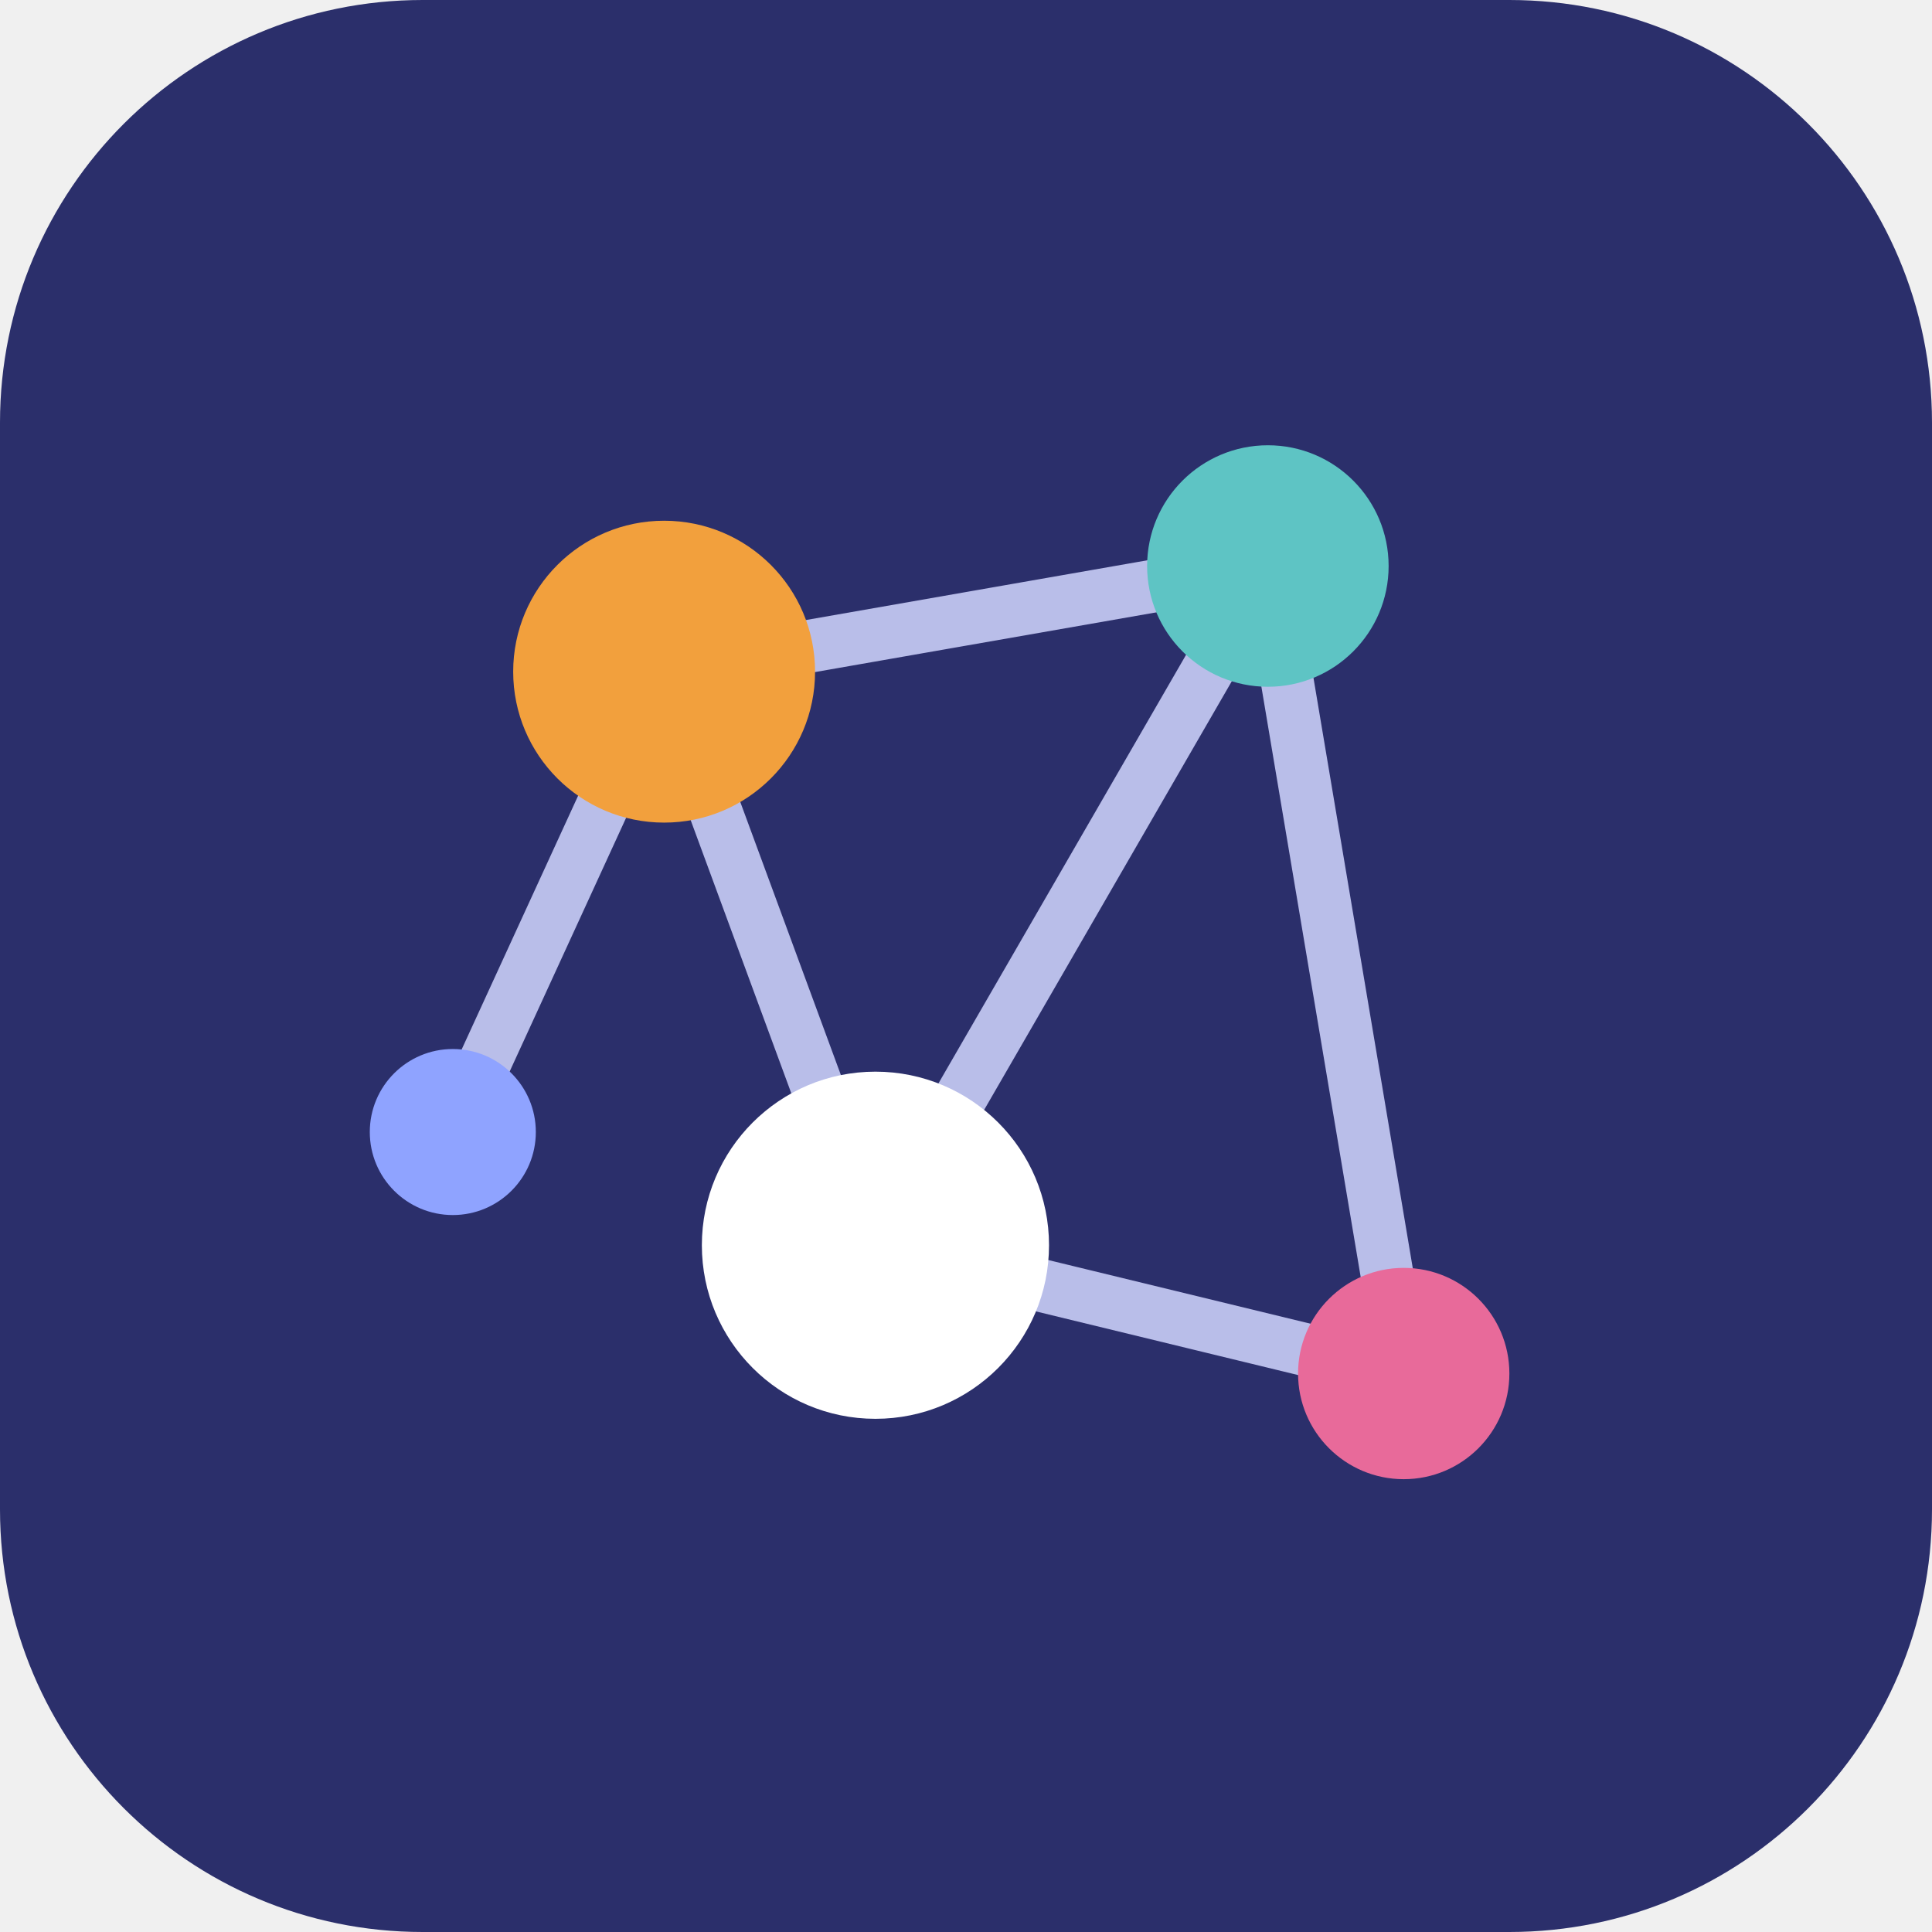
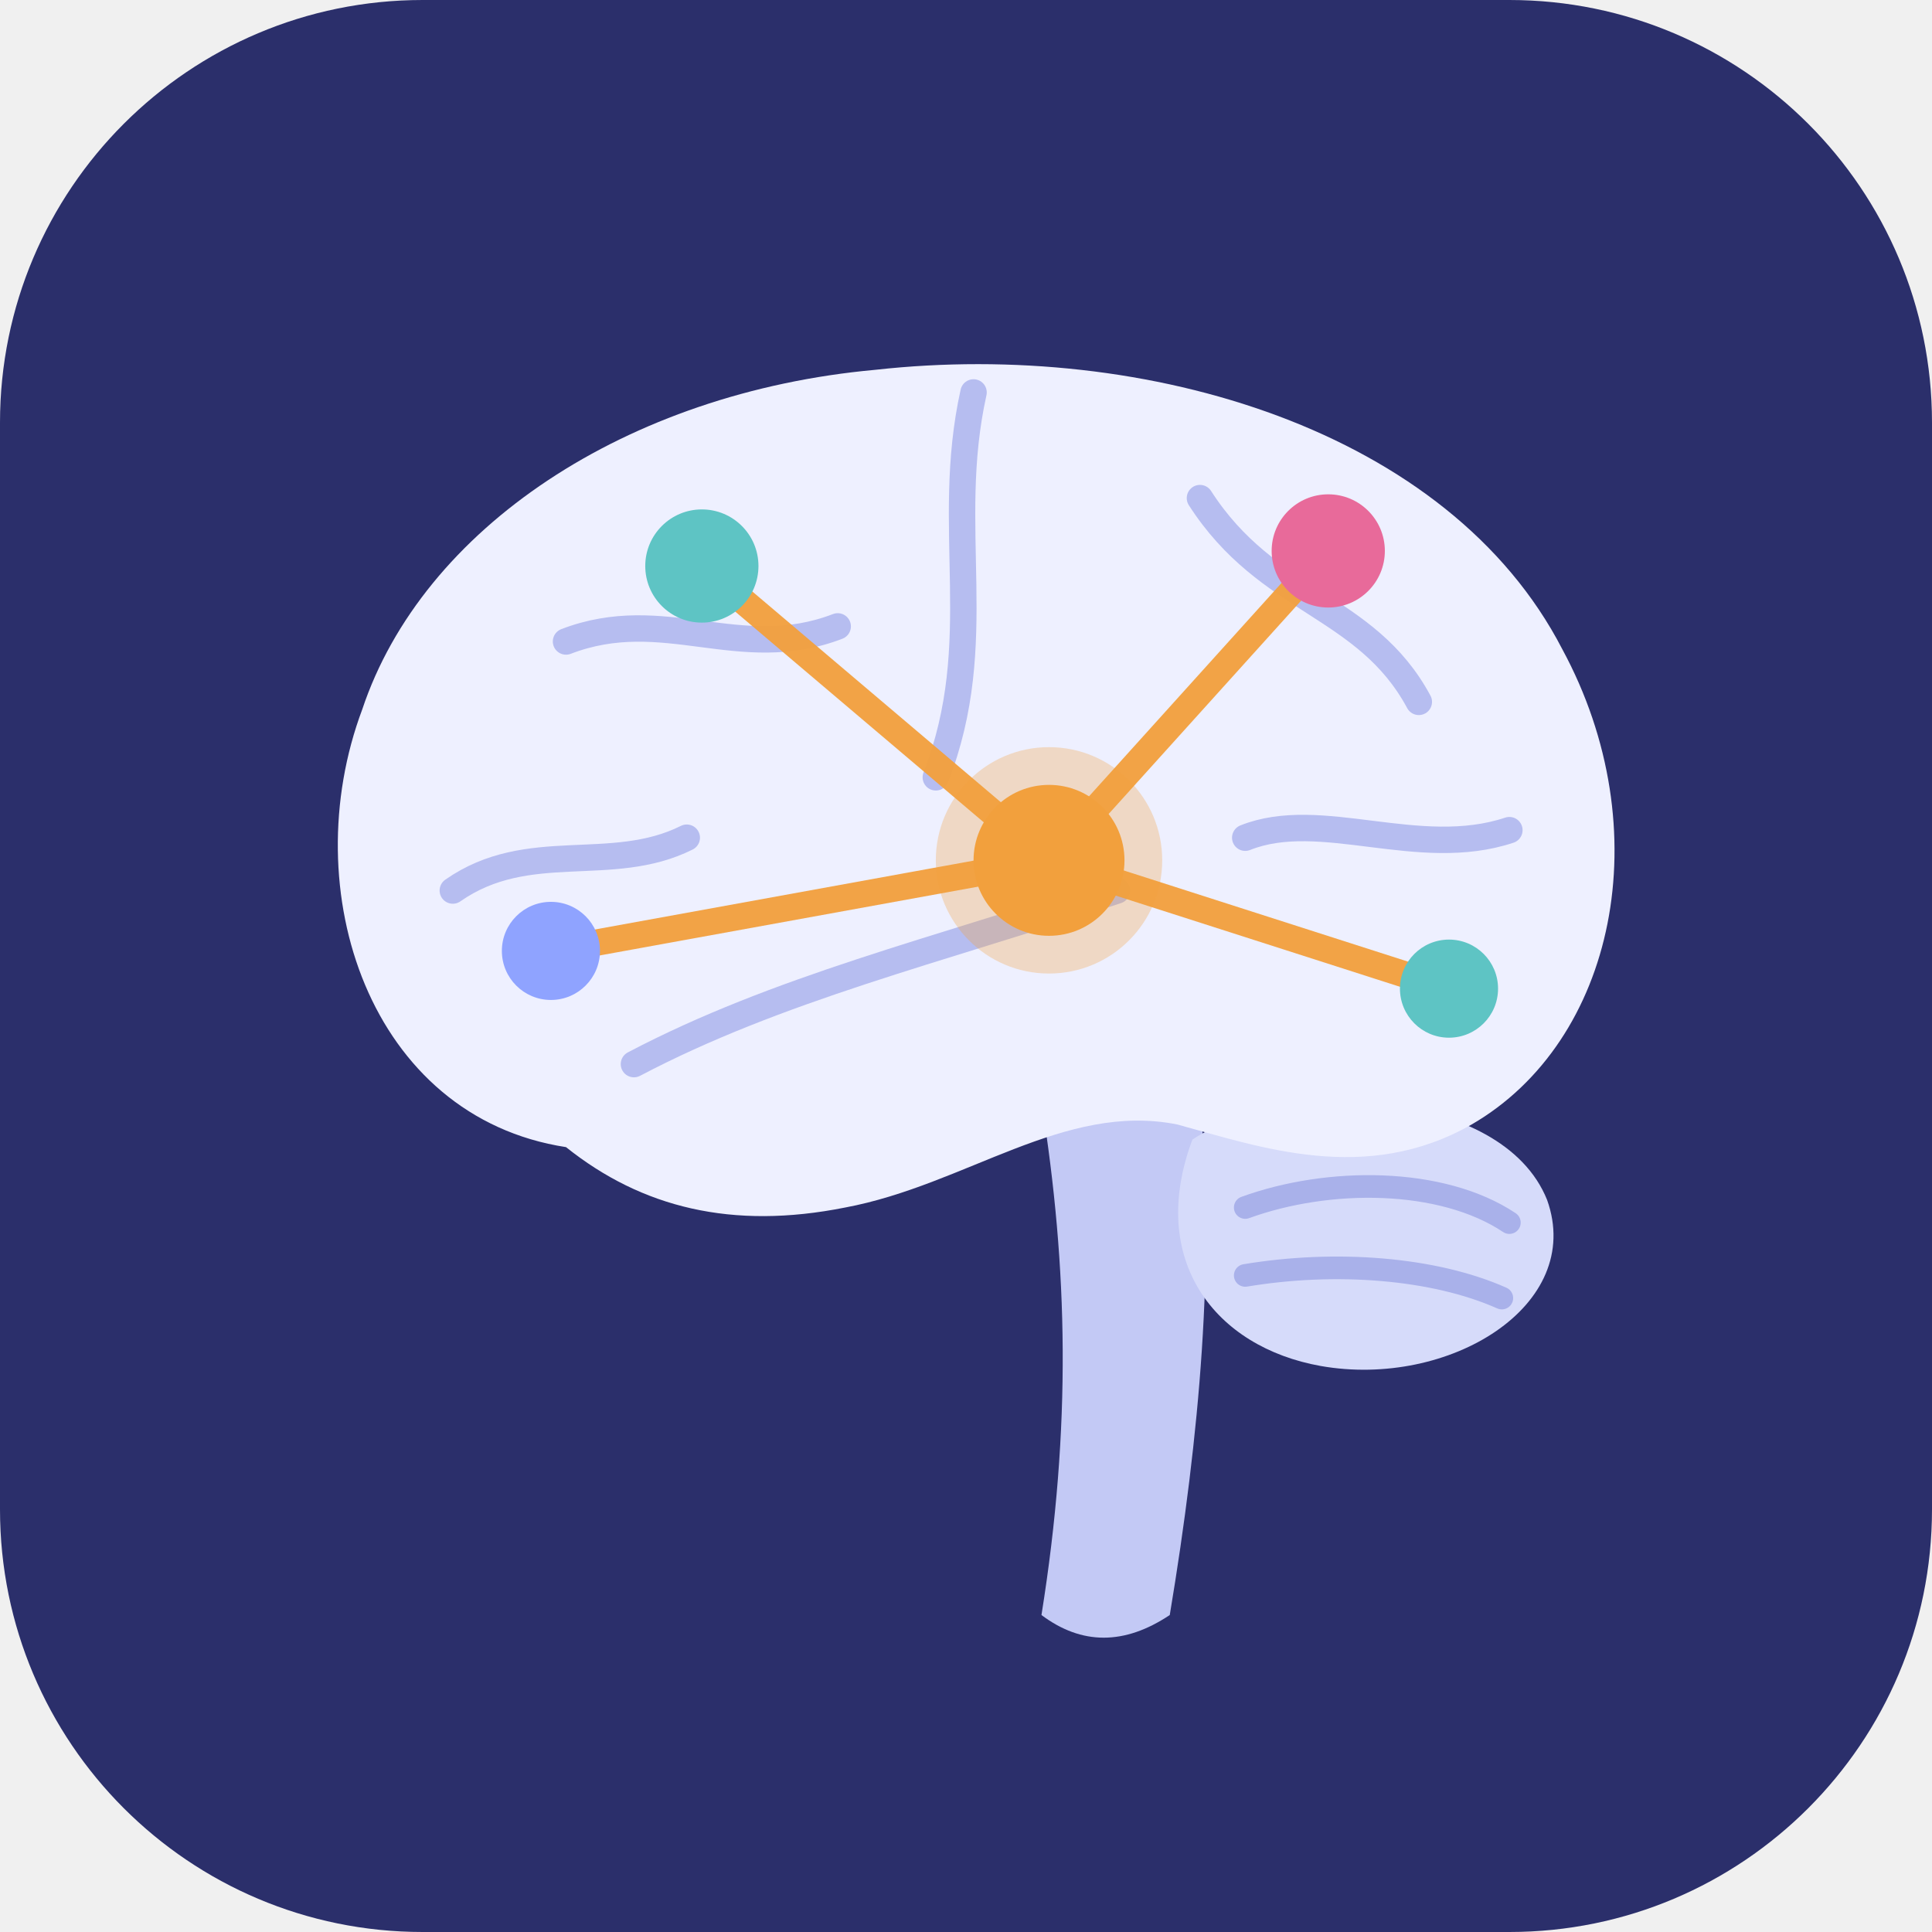
<svg xmlns="http://www.w3.org/2000/svg" viewBox="0 0 512 512">
  <rect width="512" height="512" rx="112" fill="#2b2f6b" />
-   <g stroke="#c9cdf7" stroke-width="14" stroke-linecap="round" opacity="0.9">
-     <line x1="176" y1="178" x2="336" y2="150" />
-     <line x1="176" y1="178" x2="232" y2="330" />
-     <line x1="336" y1="150" x2="232" y2="330" />
-     <line x1="232" y1="330" x2="372" y2="364" />
-     <line x1="336" y1="150" x2="372" y2="364" />
-     <line x1="176" y1="178" x2="120" y2="300" />
+   <path d="M276 292 C283 336 284 378 276 428 Q292 440 310 428 C318 380 322 334 318 292 Z" fill="#c3c9f5" />
+   <path d="M316 302 C340 286 398 288 410 318 C420 346 384 368 350 362 C322 357 304 334 316 302 Z" fill="#d6dbfa" />
+   <g fill="none" stroke="#a9b1ea" stroke-width="6" stroke-linecap="round">
+     <path d="M330 320 C352 312 382 312 400 324" />
+     <path d="M330 338 C354 334 380 336 398 344" />
  </g>
-   <circle cx="176" cy="178" r="40" fill="#f2a03d" />
-   <circle cx="336" cy="150" r="32" fill="#5ec4c4" />
-   <circle cx="232" cy="330" r="46" fill="#ffffff" />
-   <circle cx="372" cy="364" r="28" fill="#e86a9a" />
-   <circle cx="120" cy="300" r="22" fill="#8fa3ff" />
+   <path d="M150 304 C98 296 78 236 96 188 C112 140 166 104 232 98 C304 90 384 114 414 172 C440 220 428 276 390 298 C362 314 334 304 312 298 C282 292 256 314 224 320 C194 326 170 320 150 304 Z" fill="#eef0ff" />
+   <g fill="none" stroke="#b6bdf0" stroke-width="7" stroke-linecap="round">
+     <path d="M168 282 C206 262 248 252 296 236" />
+     <path d="M258 104 C250 140 262 170 248 206" />
+     <path d="M150 170 C176 160 196 176 222 166" />
+     <path d="M120 236 C140 222 162 232 182 222" />
+     <path d="M318 132 C336 160 362 160 376 186" />
+     <path d="M330 222 C350 214 376 228 400 220" />
+   </g>
+   <g stroke="#f2a03d" stroke-width="7" stroke-linecap="round" opacity="0.95">
+     <line x1="278" y1="228" x2="186" y2="150" />
+     <line x1="278" y1="228" x2="352" y2="146" />
+     <line x1="278" y1="228" x2="146" y2="252" />
+     <line x1="278" y1="228" x2="384" y2="262" />
+   </g>
+   <circle cx="186" cy="150" r="15" fill="#5ec4c4" />
+   <circle cx="352" cy="146" r="15" fill="#e86a9a" />
+   <circle cx="146" cy="252" r="13" fill="#8fa3ff" />
+   <circle cx="384" cy="262" r="13" fill="#5ec4c4" />
+   <circle cx="278" cy="228" r="30" fill="#f2a03d" opacity="0.3" />
+   <circle cx="278" cy="228" r="20" fill="#f2a03d" />
</svg>
